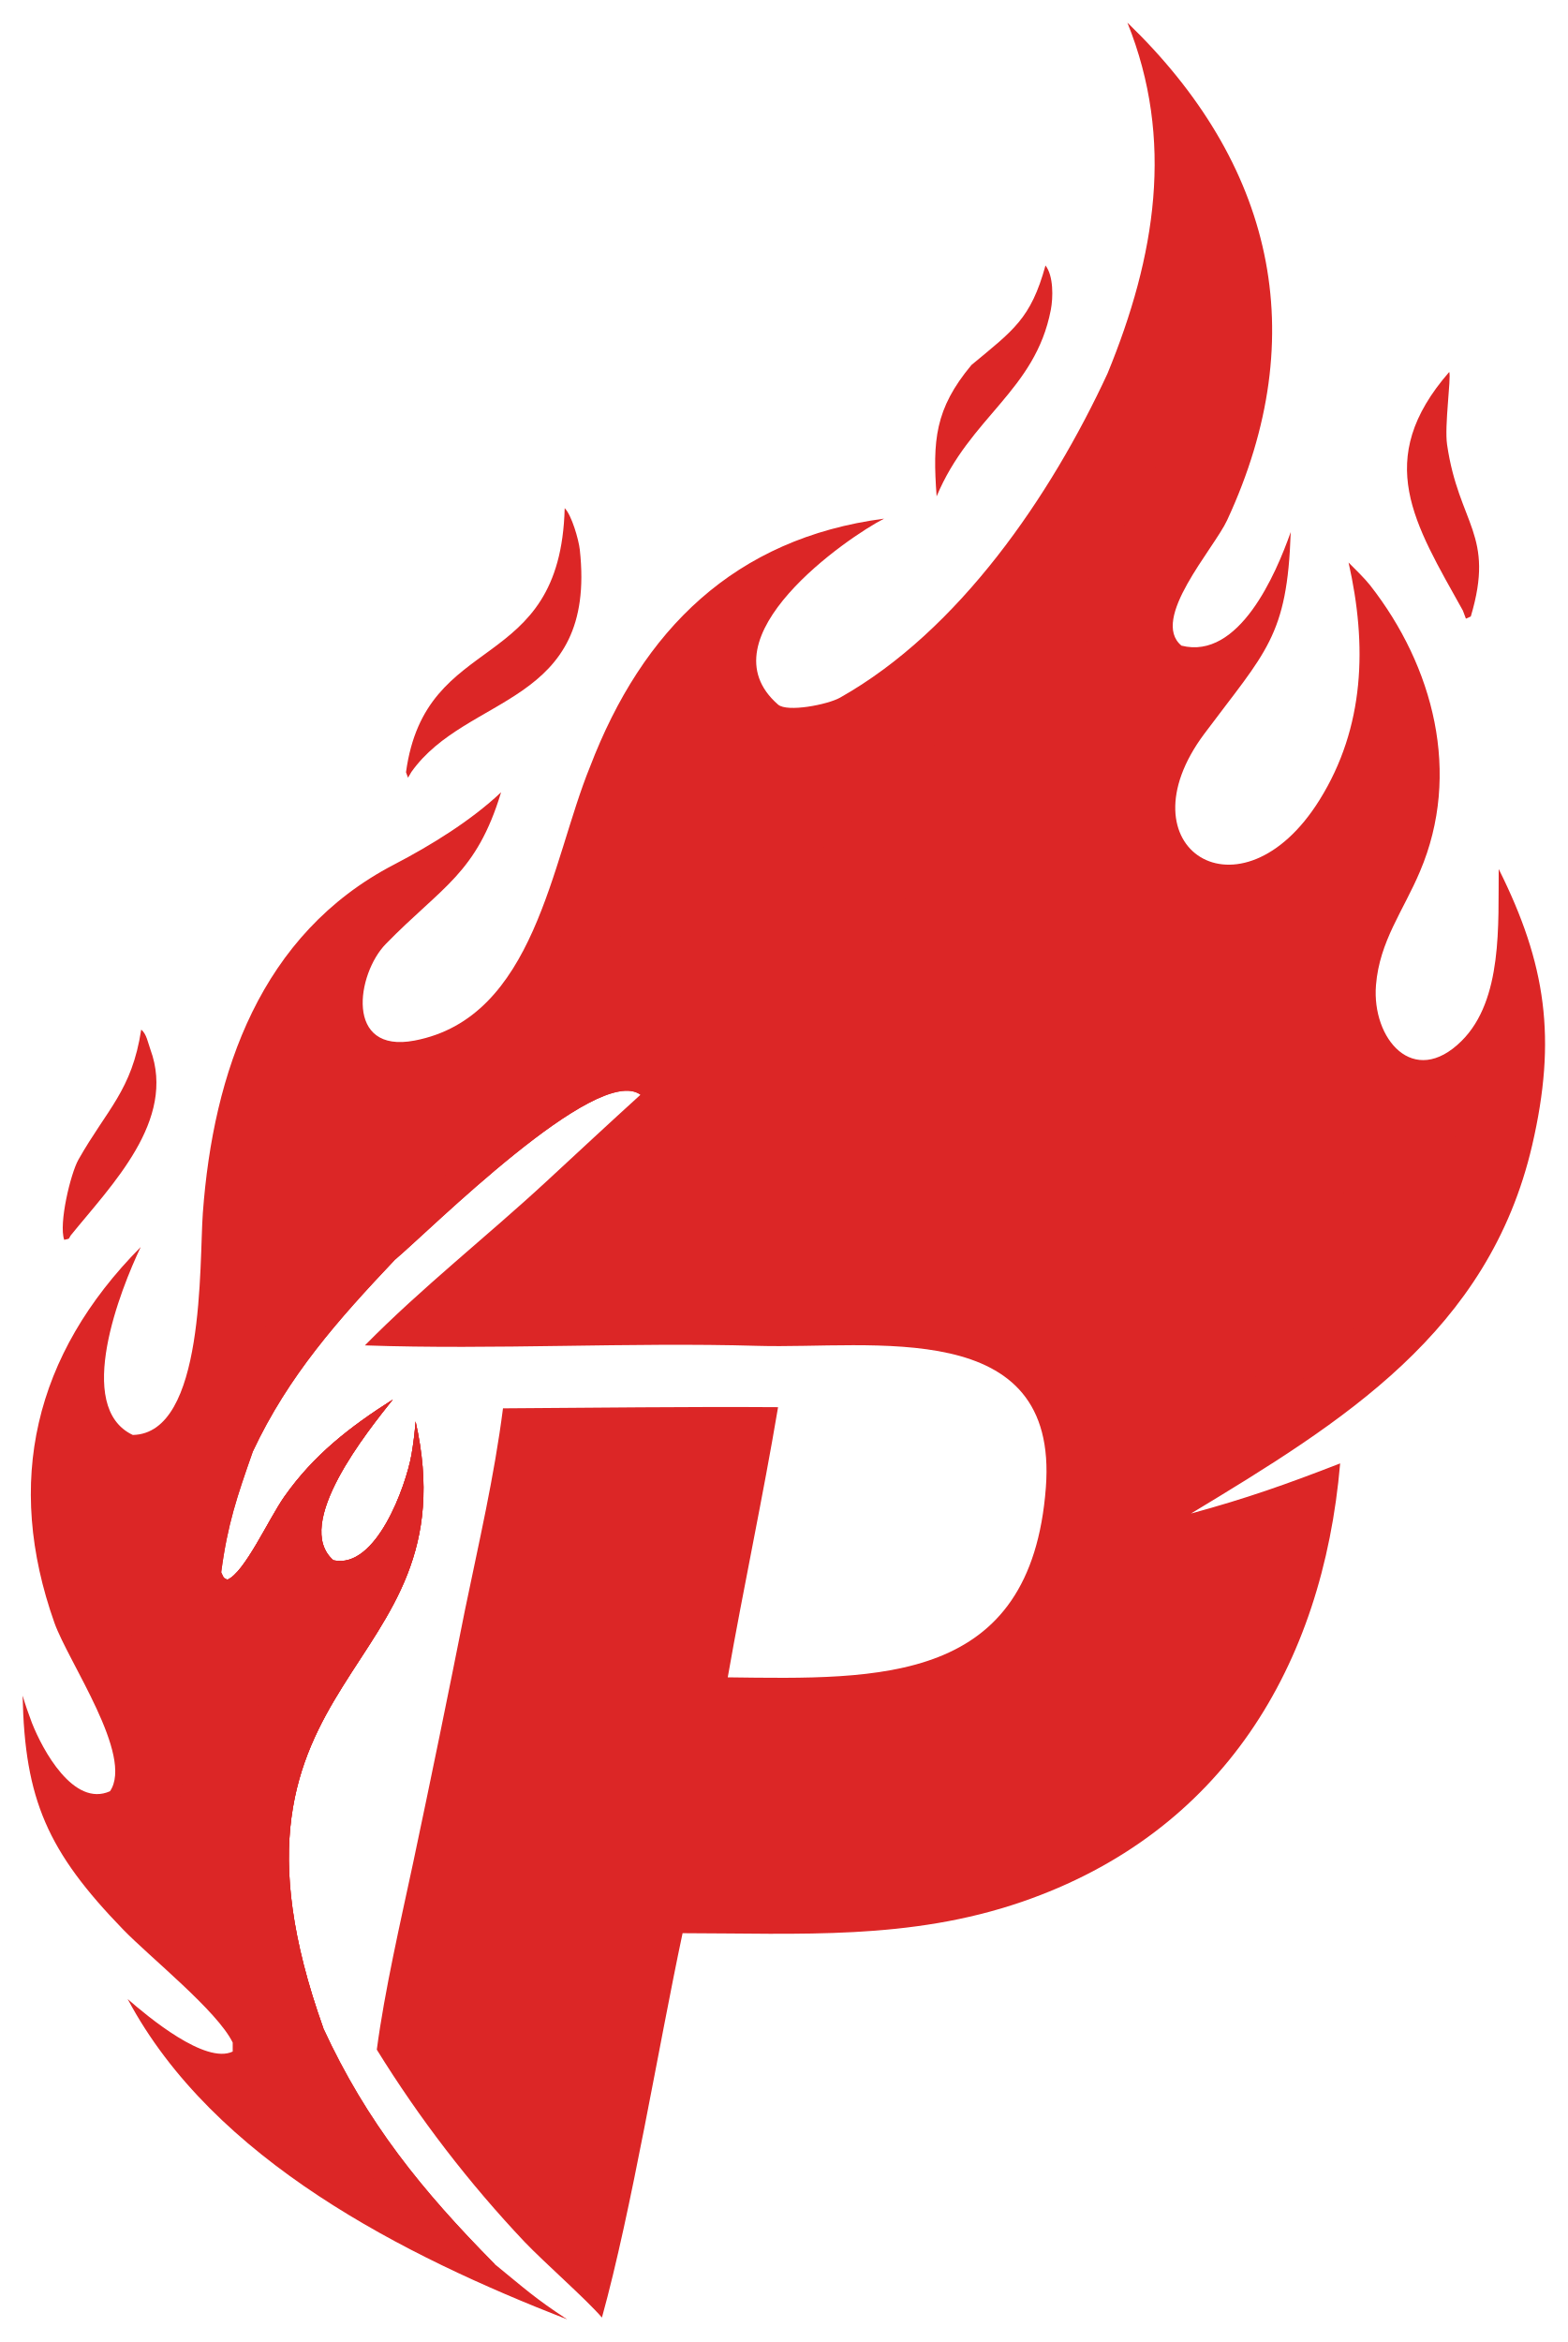
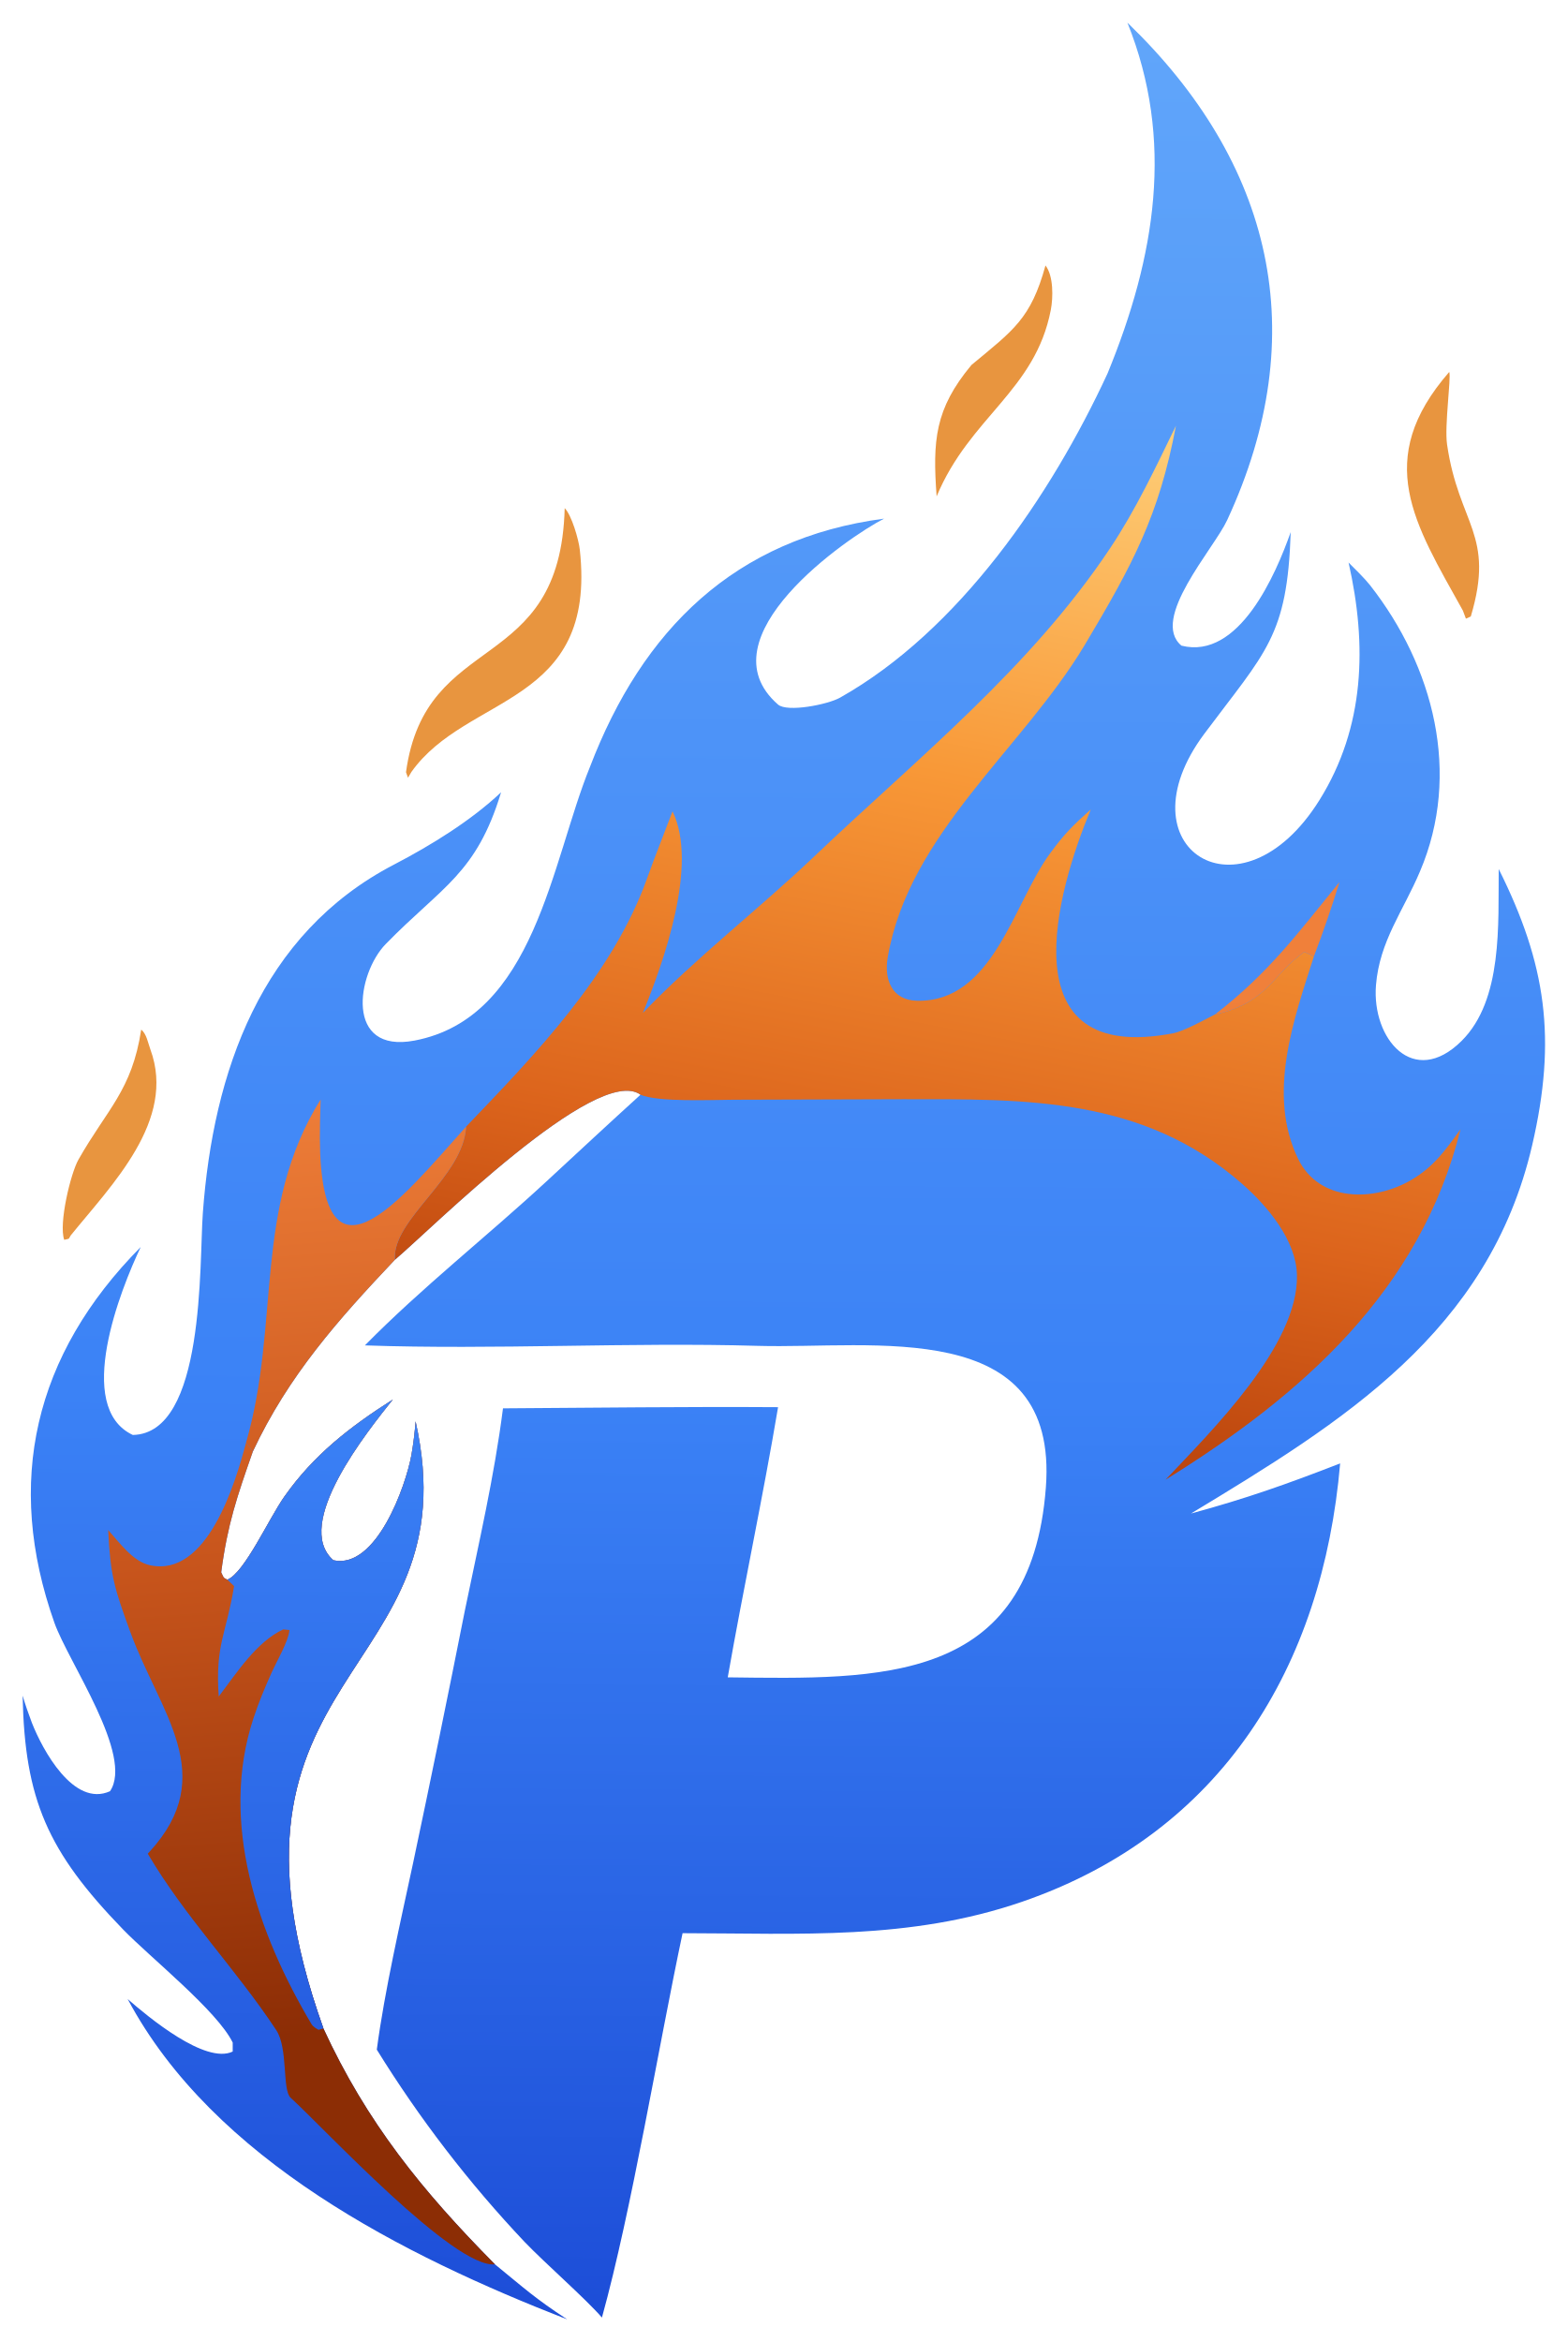
<svg xmlns="http://www.w3.org/2000/svg" version="1.1" style="display: block; overflow: visible;" viewBox="147.968 -1071.154 693.146 1035.373" width="693.146" height="1035.373" preserveAspectRatio="none" overflow="visible">
  <defs>
-     <style>path { fill: #DC2626; }</style>
+     <linearGradient id="BodyGrad" gradientUnits="userSpaceOnUse" x1="249.869" y1="658.446" x2="254.012" y2="46.35">
+       <stop offset="0" stop-color="rgb(29,78,216)" />
+       <stop offset="0.4" stop-color="rgb(59,130,246)" />
+       <stop offset="1" stop-color="rgb(96,165,250)" />
+     </linearGradient>
+     <linearGradient id="FlameGrad" gradientUnits="userSpaceOnUse" x1="300" y1="445" x2="360" y2="135">
+       <stop offset="0" stop-opacity="1" stop-color="rgb(175,58,8)" />
+       <stop offset="0.28" stop-opacity="1" stop-color="rgb(220,100,28)" />
+       <stop offset="0.62" stop-opacity="1" stop-color="rgb(248,152,55)" />
+       <stop offset="1" stop-opacity="1" stop-color="rgb(255,215,130)" />
+     </linearGradient>
+     <linearGradient id="EmberGrad" gradientUnits="userSpaceOnUse" x1="200" y1="580" x2="180" y2="320">
+       <stop offset="0" stop-opacity="1" stop-color="rgb(140,45,5)" />
+       <stop offset="0.5" stop-opacity="1" stop-color="rgb(200,85,28)" />
+       <stop offset="1" stop-opacity="1" stop-color="rgb(240,128,58)" />
+     </linearGradient>
  </defs>
-   <path transform="translate(-546.3016, -987.819) matrix(1.634074, 0, 0, 1.634074, 628.3348, -140.7911)" fill="url(#Gradient8)" d="M 345.397 41.281 C 384.685 79.153 395.832 125.383 372.38 175.911 C 368.788 183.651 351.43 202.716 360.031 209.838 C 375.597 213.758 385.574 190.509 389.591 179.113 C 388.677 207.434 382.82 211.426 366.209 233.688 C 343.146 264.596 376.097 285.741 397.389 251.585 C 409.668 231.887 410.293 209.701 405.245 187.35 C 406.886 188.982 409.688 191.736 411.061 193.489 C 428.264 215.451 435.825 244.465 424.578 270.897 C 420.056 281.629 413.639 289.749 412.663 301.667 C 411.475 316.185 422.817 329.684 435.822 316.782 C 447.037 305.657 445.699 285.01 445.868 270.27 C 458.73 295.977 461.61 316.183 454.93 344.975 C 443.192 395.57 403.591 419.86 362.612 444.636 C 377.645 440.541 388.396 436.734 402.967 431.079 C 398.253 485.937 371.026 531.052 316.884 549.679 C 286.468 560.143 256.711 558.213 225.042 558.173 C 218.488 589.029 211.263 633.158 203.221 662.163 C 198.894 657.145 187.876 647.507 182.358 641.763 C 167.271 625.808 153.851 608.355 142.304 589.678 C 144.433 573.64 148.697 555.218 152.114 539.236 C 156.94 516.455 161.618 493.642 166.149 470.8 C 169.91 452.537 174.086 434.692 176.448 416.178 C 201.169 416.035 226.182 415.692 250.879 415.865 C 246.784 440.247 241.542 464.556 237.263 488.955 C 278.551 489.478 319.306 490.876 323.339 437.595 C 326.862 391.058 276.413 400.177 245.461 399.276 C 210.318 398.253 174.312 400.383 139.082 399.147 C 154.441 383.536 172.14 369.649 188.229 354.763 C 196.688 346.936 205.128 339.078 213.66 331.333 C 201.864 322.794 156.737 367.965 147.184 376.004 C 131.834 392.228 118.412 407.303 108.76 427.873 C 104.495 440.045 101.922 447.508 100.2 460.535 C 100.989 462.09 100.59 461.894 101.872 462.53 C 106.537 460.638 113.028 446.108 117.304 440.037 C 125.273 428.724 135.062 421.165 146.637 413.794 C 139.902 422.274 119.424 447.538 130.557 457.28 C 142.132 459.813 150.163 437.206 151.68 428.776 C 152.201 425.769 152.574 422.739 152.8 419.696 C 168.402 489.593 92.915 486.288 127.857 583.933 C 139.587 609.377 154.56 627.844 174.276 647.766 C 182.39 654.374 184.957 656.85 193.815 662.656 C 149.742 645.498 98.106 619.569 74.902 576.002 C 80.431 580.821 95.914 593.737 103.314 590.198 L 103.314 587.767 C 99.125 579.179 81.036 564.778 73.69 557.204 C 53.216 536.095 47.042 522.018 46.469 493.905 C 47.215 496.396 48.056 498.858 48.99 501.284 C 51.846 508.547 60.27 524.202 70.116 519.766 C 76.625 510.172 58.847 484.829 55.077 474.205 C 41.589 436.201 49.523 401.697 78.427 372.535 C 73.017 383.886 60.278 415.828 76.279 423.381 C 95.925 423.013 94.234 376.963 95.235 363.323 C 98.028 325.274 110.858 287.841 146.946 269.078 C 156.933 263.885 167.821 257.171 175.935 249.507 C 169.236 271.605 160.011 274.913 144.727 290.56 C 136.885 298.589 133.513 320.299 152.522 316.679 C 185.114 310.471 189.529 268.252 199.989 242.625 C 214.168 205.567 239.121 180.807 279.562 175.474 C 269.794 180.455 230.137 207.71 250.872 225.778 C 253.349 227.936 264.316 225.782 267.629 223.917 C 299.882 205.752 324.71 169.278 340.02 136.213 C 353.06 104.488 358.161 72.968 345.397 41.281 z" id="svg-el-0" data-selectable="true" />
+   <path transform="translate(-546.3016, -987.819) matrix(1.634074, 0, 0, 1.634074, 628.3348, -140.7911)" fill="url(#BodyGrad)" d="M 345.397 41.281 C 384.685 79.153 395.832 125.383 372.38 175.911 C 368.788 183.651 351.43 202.716 360.031 209.838 C 375.597 213.758 385.574 190.509 389.591 179.113 C 388.677 207.434 382.82 211.426 366.209 233.688 C 343.146 264.596 376.097 285.741 397.389 251.585 C 409.668 231.887 410.293 209.701 405.245 187.35 C 406.886 188.982 409.688 191.736 411.061 193.489 C 428.264 215.451 435.825 244.465 424.578 270.897 C 420.056 281.629 413.639 289.749 412.663 301.667 C 411.475 316.185 422.817 329.684 435.822 316.782 C 447.037 305.657 445.699 285.01 445.868 270.27 C 458.73 295.977 461.61 316.183 454.93 344.975 C 443.192 395.57 403.591 419.86 362.612 444.636 C 377.645 440.541 388.396 436.734 402.967 431.079 C 398.253 485.937 371.026 531.052 316.884 549.679 C 286.468 560.143 256.711 558.213 225.042 558.173 C 218.488 589.029 211.263 633.158 203.221 662.163 C 198.894 657.145 187.876 647.507 182.358 641.763 C 167.271 625.808 153.851 608.355 142.304 589.678 C 144.433 573.64 148.697 555.218 152.114 539.236 C 156.94 516.455 161.618 493.642 166.149 470.8 C 169.91 452.537 174.086 434.692 176.448 416.178 C 201.169 416.035 226.182 415.692 250.879 415.865 C 246.784 440.247 241.542 464.556 237.263 488.955 C 278.551 489.478 319.306 490.876 323.339 437.595 C 326.862 391.058 276.413 400.177 245.461 399.276 C 210.318 398.253 174.312 400.383 139.082 399.147 C 154.441 383.536 172.14 369.649 188.229 354.763 C 196.688 346.936 205.128 339.078 213.66 331.333 C 201.864 322.794 156.737 367.965 147.184 376.004 C 131.834 392.228 118.412 407.303 108.76 427.873 C 104.495 440.045 101.922 447.508 100.2 460.535 C 100.989 462.09 100.59 461.894 101.872 462.53 C 106.537 460.638 113.028 446.108 117.304 440.037 C 125.273 428.724 135.062 421.165 146.637 413.794 C 139.902 422.274 119.424 447.538 130.557 457.28 C 142.132 459.813 150.163 437.206 151.68 428.776 C 152.201 425.769 152.574 422.739 152.8 419.696 C 168.402 489.593 92.915 486.288 127.857 583.933 C 139.587 609.377 154.56 627.844 174.276 647.766 C 182.39 654.374 184.957 656.85 193.815 662.656 C 149.742 645.498 98.106 619.569 74.902 576.002 C 80.431 580.821 95.914 593.737 103.314 590.198 L 103.314 587.767 C 99.125 579.179 81.036 564.778 73.69 557.204 C 53.216 536.095 47.042 522.018 46.469 493.905 C 47.215 496.396 48.056 498.858 48.99 501.284 C 51.846 508.547 60.27 524.202 70.116 519.766 C 76.625 510.172 58.847 484.829 55.077 474.205 C 41.589 436.201 49.523 401.697 78.427 372.535 C 73.017 383.886 60.278 415.828 76.279 423.381 C 95.925 423.013 94.234 376.963 95.235 363.323 C 98.028 325.274 110.858 287.841 146.946 269.078 C 156.933 263.885 167.821 257.171 175.935 249.507 C 169.236 271.605 160.011 274.913 144.727 290.56 C 136.885 298.589 133.513 320.299 152.522 316.679 C 185.114 310.471 189.529 268.252 199.989 242.625 C 214.168 205.567 239.121 180.807 279.562 175.474 C 269.794 180.455 230.137 207.71 250.872 225.778 C 253.349 227.936 264.316 225.782 267.629 223.917 C 299.882 205.752 324.71 169.278 340.02 136.213 C 353.06 104.488 358.161 72.968 345.397 41.281 z" id="svg-el-0" data-selectable="true" />
  <path transform="translate(-546.3016, -987.819) matrix(1.634074, 0, 0, 1.634074, 628.3348, -140.7911)" fill="url(#FlameGrad)" d="M 358.535 150.346 C 353.954 174.624 346.925 187.764 333.76 209.816 C 316.962 237.815 286.2 260.825 280.543 294.221 C 279.527 300.216 281.711 305.721 288.366 305.904 C 309.011 306.471 314.53 279.633 324.422 266.113 C 328.307 260.803 330.611 258.492 335.485 254.167 C 326.291 276.204 312.72 323.366 357.763 314.713 C 360.681 314.152 366.267 311.055 369.11 309.606 C 383.244 306.591 384.538 298.827 393.272 292.687 L 395.872 293.893 C 390.372 311.074 383.144 331.127 391.554 348.6 C 397.279 360.494 412.146 360.246 422.099 354.454 C 428.315 350.837 431.369 346.441 435.535 340.672 C 424.686 384.385 392.557 412.673 355.712 435.496 C 368.183 422.245 391.686 399.176 391.282 380.143 C 391.081 370.716 383.314 361.481 376.544 355.526 C 349.629 331.854 317.879 332.532 284.717 332.545 L 238.865 332.688 C 232.992 332.717 218.395 333.394 213.66 331.333 C 201.864 322.794 156.737 367.965 147.184 376.004 C 146.42 364.913 165.718 353.74 166.467 339.965 C 185.188 320.429 206.187 298.736 215.452 272.754 C 217.601 266.73 220.064 260.672 222.32 254.667 C 229.386 269.062 219.904 295.469 214.296 309.201 C 228.499 294.38 245.734 281.08 260.708 266.827 C 288.679 240.204 319.086 215.96 340.73 183.472 C 347.727 172.97 353.028 161.652 358.535 150.346 z" id="svg-el-1" data-selectable="true" />
  <path transform="translate(-546.3016, -987.819) matrix(1.634074, 0, 0, 1.634074, 628.3348, -140.7911)" fill="url(#EmberGrad)" d="M 101.872 462.53 C 106.537 460.638 113.028 446.108 117.304 440.037 C 125.273 428.724 135.062 421.165 146.637 413.794 C 139.902 422.274 119.424 447.538 130.557 457.28 C 142.132 459.813 150.163 437.206 151.68 428.776 C 152.201 425.769 152.574 422.739 152.8 419.696 C 168.402 489.593 92.915 486.288 127.857 583.933 C 139.587 609.377 154.56 627.844 174.276 647.766 C 163.189 648.914 128.159 611.057 118.977 602.684 C 116.68 600.59 118.341 589.325 115.114 584.432 C 104.207 567.894 90.398 553.786 80.331 536.661 C 80.523 536.455 80.715 536.248 80.906 536.04 C 99.809 515.329 83.578 498.545 75.625 476.729 C 71.343 464.984 70.215 461.549 69.62 449.098 C 72.709 452.537 76.309 457.642 80.955 458.636 C 96.373 461.936 103.968 436.665 106.931 425.451 L 108.76 427.873 C 104.495 440.045 101.922 447.508 100.2 460.535 C 100.989 462.09 100.59 461.894 101.872 462.53 z" id="svg-el-2" data-selectable="true" />
-   <path transform="translate(-546.3016, -987.819) matrix(1.634074, 0, 0, 1.634074, 628.3348, -140.7911)" fill="url(#Gradient8)" d="M 101.872 462.53 C 106.537 460.638 113.028 446.108 117.304 440.037 C 125.273 428.724 135.062 421.165 146.637 413.794 C 139.902 422.274 119.424 447.538 130.557 457.28 C 142.132 459.813 150.163 437.206 151.68 428.776 C 152.201 425.769 152.574 422.739 152.8 419.696 C 168.402 489.593 92.915 486.288 127.857 583.933 L 126.538 584.319 C 126.024 584.049 125.011 583.408 124.713 582.903 C 110.133 558.43 99.595 528.249 108.949 499.976 C 110.381 495.648 111.968 491.856 113.822 487.724 C 115.193 484.667 118.394 479.223 118.677 476.158 L 116.982 475.987 C 109.712 479.394 104.454 487.675 99.538 494.142 C 98.537 480.071 101.588 477.279 103.686 464.271 L 101.872 462.53 z" id="svg-el-3" data-selectable="true" />
+   <path transform="translate(-546.3016, -987.819) matrix(1.634074, 0, 0, 1.634074, 628.3348, -140.7911)" fill="url(#BodyGrad)" d="M 101.872 462.53 C 106.537 460.638 113.028 446.108 117.304 440.037 C 125.273 428.724 135.062 421.165 146.637 413.794 C 139.902 422.274 119.424 447.538 130.557 457.28 C 142.132 459.813 150.163 437.206 151.68 428.776 C 152.201 425.769 152.574 422.739 152.8 419.696 C 168.402 489.593 92.915 486.288 127.857 583.933 L 126.538 584.319 C 126.024 584.049 125.011 583.408 124.713 582.903 C 110.133 558.43 99.595 528.249 108.949 499.976 C 110.381 495.648 111.968 491.856 113.822 487.724 C 115.193 484.667 118.394 479.223 118.677 476.158 L 116.982 475.987 C 109.712 479.394 104.454 487.675 99.538 494.142 C 98.537 480.071 101.588 477.279 103.686 464.271 L 101.872 462.53 z" id="svg-el-3" data-selectable="true" />
  <path transform="translate(-546.3016, -987.819) matrix(1.634074, 0, 0, 1.634074, 628.3348, -140.7911)" fill="url(#EmberGrad)" d="M 106.931 425.451 C 116.315 392.98 108.715 362.108 127.105 332.617 L 126.937 338.636 C 125.723 389.223 148.854 359.579 166.467 339.965 C 165.718 353.74 146.42 364.913 147.184 376.004 C 131.834 392.228 118.412 407.303 108.76 427.873 L 106.931 425.451 z" id="svg-el-4" data-selectable="true" />
  <path transform="translate(-546.3016, -987.819) matrix(1.634074, 0, 0, 1.634074, 628.3348, -140.7911)" fill="url(#EmberGrad)" d="M 402.781 273.809 C 400.695 280.577 398.39 287.275 395.872 293.893 L 393.272 292.687 C 384.538 298.827 383.244 306.591 369.11 309.606 C 383.603 298.415 391.396 287.791 402.781 273.809 z" id="svg-el-5" data-selectable="true" />
  <path transform="translate(-546.3016, -987.819) matrix(1.634074, 0, 0, 1.634074, 628.3348, -140.7911)" fill="rgb(232,149,63)" d="M 193.142 172.634 C 195.02 174.519 196.927 181.115 197.232 183.875 C 201.908 226.247 166.725 222.778 151.662 244.017 L 150.747 245.565 L 150.207 244.078 C 155.495 205.291 191.97 218.227 193.142 172.634 z" id="svg-el-54" data-selectable="true" />
  <path transform="translate(-546.3016, -987.819) matrix(1.634074, 0, 0, 1.634074, 628.3348, -140.7911)" fill="rgb(232,149,63)" d="M 432.489 135.784 C 433.036 137.528 431.149 150.317 431.899 155.441 C 435.087 177.218 444.967 179.671 438.313 201.95 L 436.996 202.535 L 436.184 200.368 C 423.054 176.748 411.757 159.609 432.489 135.784 z" id="svg-el-55" data-selectable="true" />
  <path transform="translate(-546.3016, -987.819) matrix(1.634074, 0, 0, 1.634074, 628.3348, -140.7911)" fill="rgb(232,149,63)" d="M 323.237 106.984 C 325.446 109.822 325.309 115.736 324.678 119.003 C 320.447 140.925 302.753 147.932 293.78 169.46 C 292.68 154.364 293.288 145.814 303.207 133.905 C 314.548 124.475 319.259 121.46 323.237 106.984 z" id="svg-el-56" data-selectable="true" />
  <path transform="translate(-546.3016, -987.819) matrix(1.634074, 0, 0, 1.634074, 628.3348, -140.7911)" fill="rgb(232,149,63)" d="M 78.555 313.727 C 80.007 314.835 80.411 317.37 81.047 319.096 C 88.119 338.292 70.531 355.741 59.469 369.417 C 58.758 370.625 59.271 370.177 57.725 370.59 C 56.186 366.25 59.454 352.635 61.569 348.9 C 69.317 335.216 76.048 330.195 78.555 313.727 z" id="svg-el-57" data-selectable="true" />
</svg>
